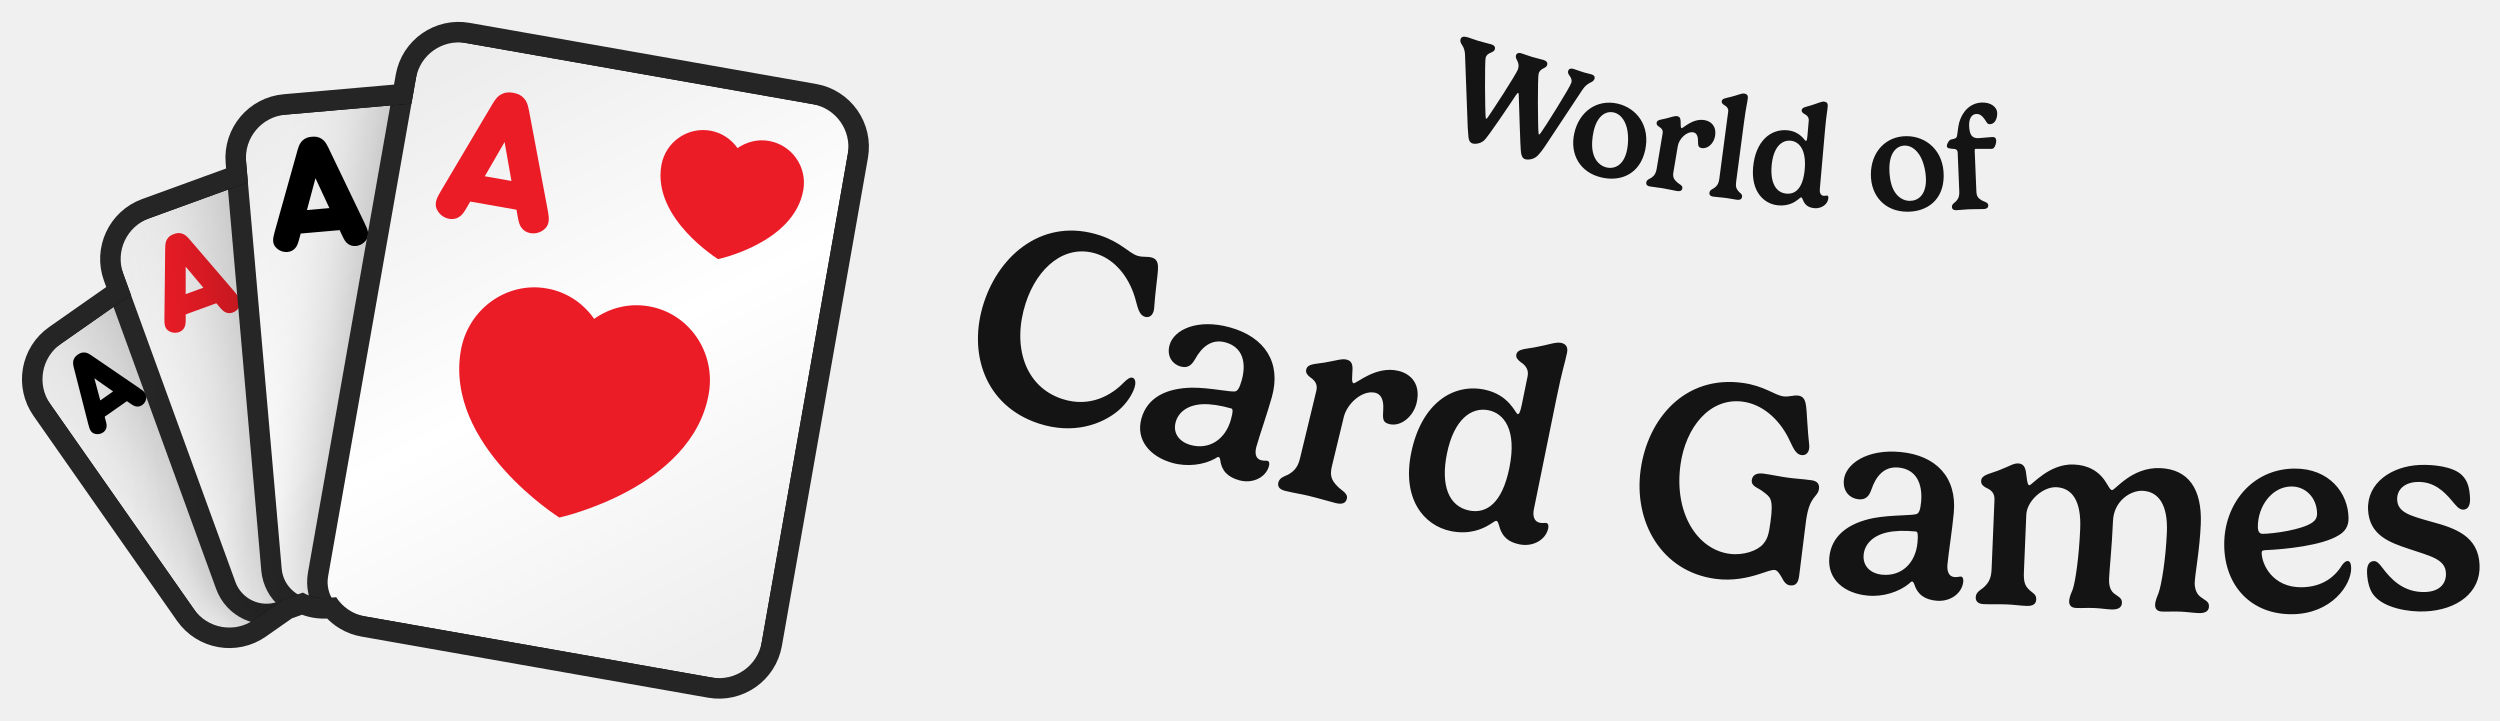
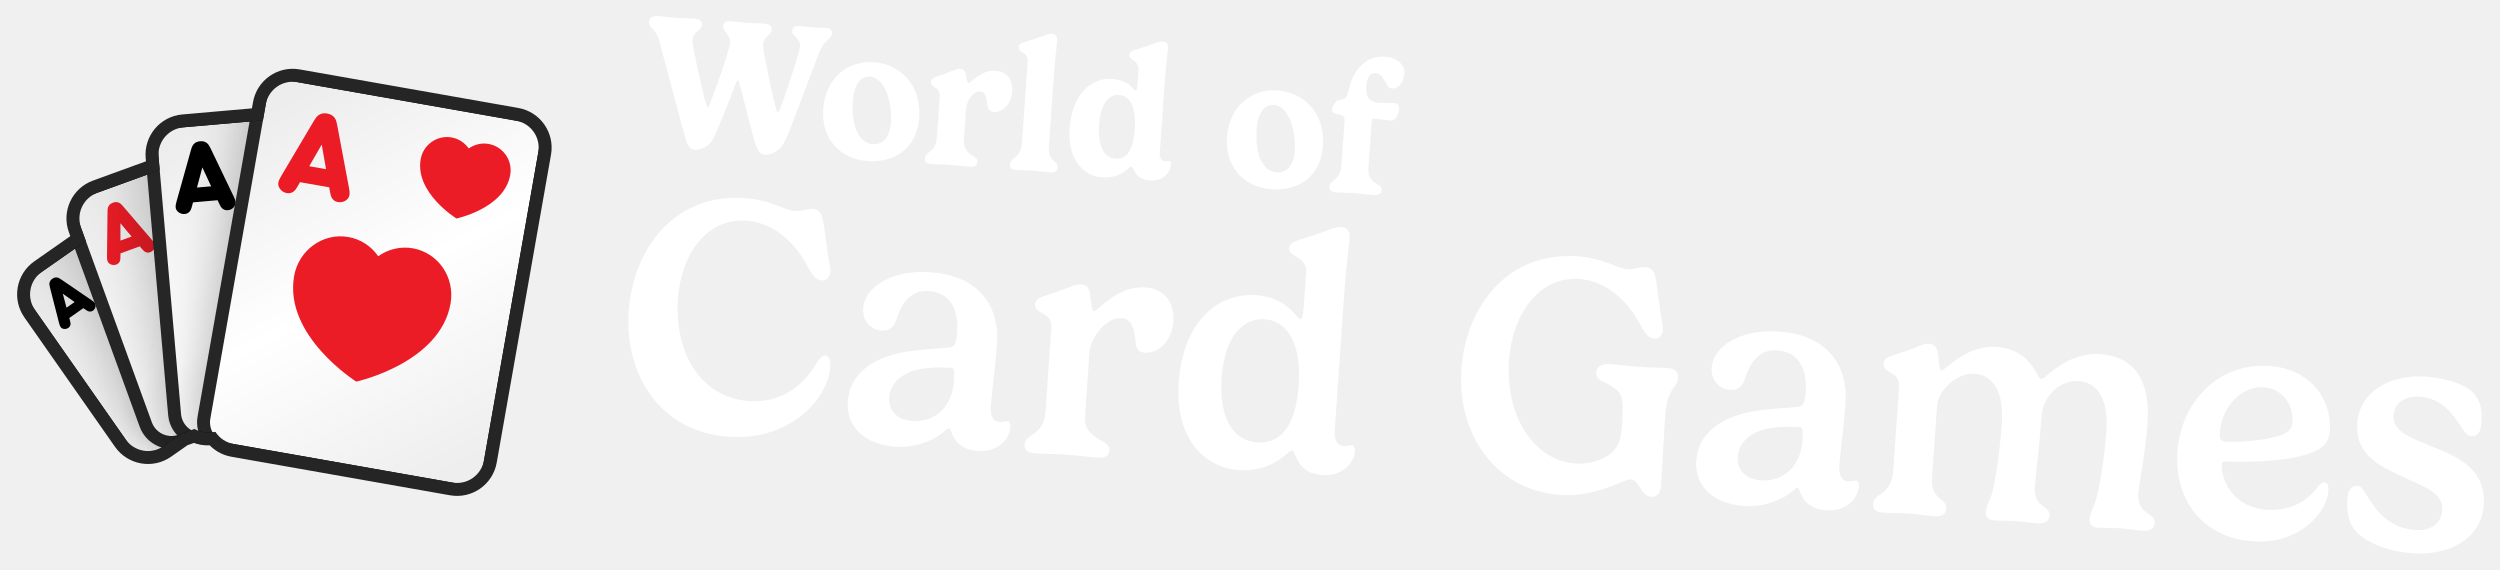
- <svg xmlns="http://www.w3.org/2000/svg" xmlns:xlink="http://www.w3.org/1999/xlink" viewBox="-7.36 -13.24 902.24 259.93" width="902.24" height="259.93">
+ <svg xmlns="http://www.w3.org/2000/svg" xmlns:xlink="http://www.w3.org/1999/xlink" viewBox="-3.76 -15.82 582.98 132.84" width="582.98" height="132.84">
  <defs>
    <rect id="path-1" x="0" y="0" width="5464" height="1280" />
    <rect id="path-3" x="0" y="0" width="1279.966" height="1280" />
    <path d="M654.667,7.381 L1041.451,230.691 C1067.755,245.877 1076.767,279.512 1061.581,305.816 L747.051,850.597 C731.865,876.902 698.23,885.914 671.926,870.727 L285.142,647.418 C271.344,639.451 262.304,626.408 259.019,612.01 L248.673,609.238 C237.588,606.268 228.207,600.115 221.247,592.027 L200.473,592.025 C198.498,592.025 196.547,591.921 194.626,591.718 L151.468,603.281 C122.13,611.142 91.974,593.731 84.112,564.393 L1.886,257.522 C-5.975,228.183 11.436,198.027 40.774,190.166 L145.477,162.11 L145.477,133.795 C145.477,103.422 170.1,78.799 200.473,78.799 L333.867,78.799 L340.716,53.24 C348.577,23.901 378.734,6.491 408.072,14.352 L563.147,55.903 L579.542,27.511 C594.728,1.207 628.363,-7.806 654.667,7.381 Z" id="path-5" />
    <filter x="-59.0%" y="-44.4%" width="218.0%" height="188.8%" filterUnits="objectBoundingBox" id="filter-7">
      <feOffset dx="0" dy="0" in="SourceAlpha" result="shadowOffsetOuter1" />
      <feGaussianBlur stdDeviation="64" in="shadowOffsetOuter1" result="shadowBlurOuter1" />
      <feColorMatrix values="0 0 0 0 0   0 0 0 0 0   0 0 0 0 0  0 0 0 0.32 0" type="matrix" in="shadowBlurOuter1" result="shadowMatrixOuter1" />
      <feMerge>
        <feMergeNode in="shadowMatrixOuter1" />
        <feMergeNode in="SourceGraphic" />
      </feMerge>
    </filter>
    <linearGradient x1="21.639%" y1="0%" x2="78.361%" y2="100%" id="linearGradient-8">
      <stop stop-color="#EDEDED" offset="0%" />
      <stop stop-color="#FFFFFF" offset="50.295%" />
      <stop stop-color="#EEEEEE" offset="100%" />
    </linearGradient>
    <filter x="-49.2%" y="-37.0%" width="198.3%" height="174.0%" filterUnits="objectBoundingBox" id="filter-9">
      <feOffset dx="0" dy="0" in="SourceAlpha" result="shadowOffsetOuter1" />
      <feGaussianBlur stdDeviation="64" in="shadowOffsetOuter1" result="shadowBlurOuter1" />
      <feColorMatrix values="0 0 0 0 0   0 0 0 0 0   0 0 0 0 0  0 0 0 0.32 0" type="matrix" in="shadowBlurOuter1" result="shadowMatrixOuter1" />
      <feMerge>
        <feMergeNode in="shadowMatrixOuter1" />
        <feMergeNode in="SourceGraphic" />
      </feMerge>
    </filter>
    <linearGradient x1="21.639%" y1="0%" x2="78.361%" y2="100%" id="linearGradient-10">
      <stop stop-color="#EDEDED" offset="0%" />
      <stop stop-color="#FFFFFF" offset="50.295%" />
      <stop stop-color="#EEEEEE" offset="100%" />
    </linearGradient>
    <filter x="-41.0%" y="-30.9%" width="181.9%" height="161.7%" filterUnits="objectBoundingBox" id="filter-11">
      <feOffset dx="0" dy="0" in="SourceAlpha" result="shadowOffsetOuter1" />
      <feGaussianBlur stdDeviation="64" in="shadowOffsetOuter1" result="shadowBlurOuter1" />
      <feColorMatrix values="0 0 0 0 0   0 0 0 0 0   0 0 0 0 0  0 0 0 0.32 0" type="matrix" in="shadowBlurOuter1" result="shadowMatrixOuter1" />
      <feMerge>
        <feMergeNode in="shadowMatrixOuter1" />
        <feMergeNode in="SourceGraphic" />
      </feMerge>
    </filter>
    <linearGradient x1="21.639%" y1="0%" x2="78.361%" y2="100%" id="linearGradient-12">
      <stop stop-color="#EDEDED" offset="0%" />
      <stop stop-color="#FFFFFF" offset="50.295%" />
      <stop stop-color="#EEEEEE" offset="100%" />
    </linearGradient>
    <filter x="-34.1%" y="-25.7%" width="168.3%" height="151.4%" filterUnits="objectBoundingBox" id="filter-13">
      <feOffset dx="0" dy="0" in="SourceAlpha" result="shadowOffsetOuter1" />
      <feGaussianBlur stdDeviation="64" in="shadowOffsetOuter1" result="shadowBlurOuter1" />
      <feColorMatrix values="0 0 0 0 0   0 0 0 0 0   0 0 0 0 0  0 0 0 0.32 0" type="matrix" in="shadowBlurOuter1" result="shadowMatrixOuter1" />
      <feMerge>
        <feMergeNode in="shadowMatrixOuter1" />
        <feMergeNode in="SourceGraphic" />
      </feMerge>
    </filter>
    <linearGradient x1="21.639%" y1="0%" x2="78.361%" y2="100%" id="linearGradient-14">
      <stop stop-color="#EDEDED" offset="0%" />
      <stop stop-color="#FFFFFF" offset="50.295%" />
      <stop stop-color="#EEEEEE" offset="100%" />
    </linearGradient>
  </defs>
-   <g transform="translate(-28.431,-63.457) scale(0.28431)">
+   <g transform="translate(-11.594,-23.478) scale(0.11594)">
    <mask id="mask-4" fill="white">
      <use xlink:href="#path-3" />
    </mask>
    <g id="Mask" />
    <g id="Group" stroke-width="1" fill-rule="evenodd" mask="url(#mask-4)">
      <g transform="translate(700.504, 678.0126) rotate(-20) translate(-700.504, -678.0126)translate(166.0272, 238.9585)">
        <g transform="translate(-0, -0)">
          <mask id="mask-6" fill="white">
            <use xlink:href="#path-5" />
          </mask>
          <path stroke="#252525" stroke-width="26" d="M661.167,-3.877 L1047.951,219.432 C1080.473,238.209 1091.616,279.794 1072.839,312.316 L758.31,857.097 C739.533,889.619 697.948,900.762 665.426,881.986 L278.642,658.676 C264.448,650.481 253.966,637.684 248.632,622.685 L245.308,621.795 C234.009,618.767 223.884,612.979 215.705,605.026 L200.473,605.025 C198.91,605.025 197.353,604.972 195.803,604.861 L154.833,615.838 C118.559,625.557 81.275,604.031 71.555,567.758 L-10.671,260.886 C-20.39,224.613 1.136,187.328 37.41,177.609 L132.477,152.135 L132.477,133.795 C132.477,96.242 162.92,65.799 200.473,65.799 L323.892,65.799 L328.159,49.875 C337.879,13.602 375.163,-7.925 411.436,1.795 L556.877,40.764 L568.283,21.011 C587.06,-11.511 628.645,-22.654 661.167,-3.877 Z" />
          <g mask="url(#mask-6)">
            <g transform="translate(-12.346, -20.1207)">
              <g id="small_spade_1" filter="url(#filter-7)" transform="translate(210.9129, 389.3938) rotate(-15) translate(-210.9129, -389.3938)translate(49.8576, 175.5497)">
                <rect id="Background" stroke="#252525" stroke-width="26" fill="url(#linearGradient-8)" x="-13" y="-13" width="348.11" height="453.688" rx="54.996" />
                <path d="M243.897,27.593 C243.897,27.593 294.439,46.921 294.501,83.212 C294.501,98.995 281.209,111.813 264.79,111.831 C259.556,111.836 254.629,110.478 250.35,108.157 L256.538,128.766 L231.229,128.766 L237.404,108.197 C233.153,110.517 228.26,111.881 223.047,111.892 C206.62,111.901 193.284,99.118 193.266,83.326 C193.205,47.045 243.897,27.593 243.897,27.593 Z" id="Spade-small" fill="#000000" />
                <path d="M24.778,103.856 L51.007,34.253 C52.733,29.769 54.044,27.838 56.046,26.251 C58.462,24.32 61.015,23.561 64.605,23.561 C68.194,23.561 70.748,24.32 73.164,26.251 C75.165,27.838 76.477,29.769 78.202,34.253 L104.431,103.856 C106.709,109.926 108.228,114.686 103.603,119.308 C101.463,121.446 98.219,122.895 94.906,122.895 C92.214,122.895 89.798,121.998 88.073,120.412 C86.002,118.549 85.105,116.687 83.31,111.72 L81.861,107.719 L47.349,107.719 L45.899,111.72 C44.105,116.687 43.207,118.549 41.137,120.412 C39.411,121.998 36.995,122.895 34.303,122.895 C30.99,122.895 27.746,121.446 25.606,119.308 C20.982,114.686 22.5,109.926 24.778,103.856 Z M74.544,87.576 L64.605,60.259 L54.665,87.576 L74.544,87.576 Z" id="A" fill="#000000" />
              </g>
              <g id="small_diamond_1" filter="url(#filter-9)" transform="translate(351.0898, 355.5329) rotate(-360) translate(-351.0898, -355.5329)translate(157.8235, 98.9199)">
                <rect id="Background" stroke="#252525" stroke-width="26" fill="url(#linearGradient-10)" x="-13" y="-13" width="412.533" height="539.226" rx="54.996" />
                <polygon id="Diamond-small" fill="#EB1B28" points="300.954 22.074 353.401 93.826 300.954 165.557 248.485 93.826" />
                <path d="M29.802,125.878 L61.277,42.355 C63.348,36.974 64.921,34.657 67.323,32.753 C70.222,30.435 73.287,29.524 77.594,29.524 C81.901,29.524 84.966,30.435 87.865,32.753 C90.267,34.657 91.841,36.974 93.911,42.355 L125.386,125.878 C128.119,133.163 129.942,138.875 124.392,144.421 C121.824,146.987 117.932,148.725 113.956,148.725 C110.725,148.725 107.826,147.649 105.756,145.745 C103.271,143.51 102.194,141.275 100.041,135.315 L98.301,130.514 L56.887,130.514 L55.148,135.315 C52.994,141.275 51.917,143.51 49.432,145.745 C47.362,147.649 44.463,148.725 41.232,148.725 C37.257,148.725 33.364,146.987 30.796,144.421 C25.247,138.875 27.069,133.163 29.802,125.878 Z M89.521,106.343 L77.594,73.562 L65.667,106.343 L89.521,106.343 Z" id="A" fill="#EB1B28" />
              </g>
              <g id="small_clover_1" filter="url(#filter-11)" transform="translate(511.6136, 377.7066) rotate(-345) translate(-511.6136, -377.7066)translate(279.6941, 69.771)">
                <rect id="Background" stroke="#252525" stroke-width="26" fill="url(#linearGradient-12)" x="-13" y="-13" width="489.839" height="641.871" rx="54.996" />
                <path d="M347.866,39.734 C367.599,39.734 383.595,55.536 383.595,75.06 C383.595,84.425 379.905,92.946 373.883,99.274 C378.307,97.333 383.203,96.253 388.353,96.253 C408.072,96.253 424.081,112.082 424.081,131.58 C424.081,151.104 408.072,166.919 388.353,166.919 C372.39,166.919 358.858,156.556 354.282,142.251 C354.334,142.684 354.408,143.092 354.506,143.474 C358.945,160.826 367.798,185.424 367.798,185.424 L328,185.424 C328,185.424 336.827,160.734 341.253,143.474 C341.354,143.079 341.428,142.656 341.479,142.206 C336.916,156.534 323.372,166.919 307.393,166.919 C287.646,166.919 271.677,151.104 271.677,131.58 C271.677,112.082 287.646,96.253 307.393,96.253 C312.539,96.253 317.432,97.331 321.855,99.271 C315.837,92.944 312.15,84.424 312.15,75.06 C312.15,55.536 328.133,39.734 347.866,39.734 Z" id="Clover-small" fill="#000000" />
                <path d="M28.576,146.475 L66.345,46.247 C68.83,39.79 70.719,37.009 73.601,34.724 C77.08,31.943 80.758,30.85 85.926,30.85 C91.095,30.85 94.772,31.943 98.251,34.724 C101.133,37.009 103.022,39.79 105.507,46.247 L143.276,146.475 C146.556,155.216 148.743,162.07 142.084,168.726 C139.003,171.805 134.331,173.891 129.56,173.891 C125.684,173.891 122.205,172.6 119.72,170.315 C116.738,167.633 115.446,164.951 112.862,157.799 L110.775,152.038 L61.078,152.038 L58.99,157.799 C56.406,164.951 55.114,167.633 52.132,170.315 C49.647,172.6 46.168,173.891 42.292,173.891 C37.521,173.891 32.85,171.805 29.768,168.726 C23.109,162.07 25.296,155.216 28.576,146.475 Z M100.239,123.032 L85.926,83.696 L71.613,123.032 L100.239,123.032 Z" id="A" fill="#000000" />
              </g>
              <g id="small_heart_1" filter="url(#filter-13)" transform="translate(675.6425, 459.1748) rotate(-330) translate(-675.6425, -459.1748)translate(397.3371, 89.6494)">
                <rect id="Background" stroke="#252525" stroke-width="26" fill="url(#linearGradient-14)" x="-13" y="-13" width="582.611" height="765.051" rx="54.996" />
                <path d="M341.635,288.824 C315.976,288.845 292.736,299.456 275.815,316.611 C258.851,299.507 235.579,288.948 209.909,288.989 C158.08,289.041 116.117,332.207 116.16,385.365 C116.309,507.485 276.113,572.616 276.113,572.616 C276.113,572.616 435.789,507.092 435.619,384.932 C435.544,331.774 393.497,288.752 341.635,288.824" id="Heart-big" fill="#EB1B28" />
                <path d="M417.458,71.521 C407.751,61.933 394.392,55.711 379.689,55.711 C350.027,55.745 325.983,79.908 326.015,109.677 C326.095,178.084 417.593,214.563 417.593,214.563 C417.593,214.563 508.981,177.883 508.901,109.459 C508.854,79.674 484.777,55.594 455.084,55.627 C440.412,55.627 427.165,61.899 417.458,71.521 Z" id="Heart-small" fill="#EB1B28" />
                <path d="M56.059,190.564 L101.383,70.289 C104.365,62.541 106.631,59.203 110.09,56.462 C114.264,53.124 118.677,51.813 124.88,51.813 C131.082,51.813 135.495,53.124 139.67,56.462 C143.129,59.203 145.395,62.541 148.377,70.289 L193.701,190.564 C197.637,201.054 200.261,209.278 192.269,217.265 C188.572,220.96 182.966,223.464 177.241,223.464 C172.589,223.464 168.415,221.914 165.433,219.172 C161.855,215.954 160.304,212.735 157.203,204.153 L154.698,197.239 L95.061,197.239 L92.556,204.153 C89.455,212.735 87.905,215.954 84.327,219.172 C81.345,221.914 77.17,223.464 72.518,223.464 C66.793,223.464 61.187,220.96 57.49,217.265 C49.499,209.278 52.123,201.054 56.059,190.564 Z M142.055,162.432 L124.88,115.228 L107.704,162.432 L142.055,162.432 Z" id="A" fill="#EB1B28" />
              </g>
            </g>
          </g>
        </g>
      </g>
    </g>
  </g>
-   <path fill="#141414" d="M539.7 21.13C540.09 20.56 540.4 20.25 540.52 20.29C540.65 20.32 540.74 20.57 540.75 20.98C540.9 24.74 541.26 39.78 541.58 41.9C541.78 43.13 542.13 43.94 543.13 44.24C543.75 44.43 545.84 44.51 547.41 43.08C548.27 42.3 549.62 40.51 550.64 38.92L563.74 19.14C565.69 16.17 567.63 16.75 568.1 15.21C568.31 14.49 567.97 13.9 567.1 13.63C566.25 13.38 565.13 13.15 564.26 12.89C563.31 12.61 561.38 11.9 560.56 11.65C559.34 11.29 558.77 11.71 558.57 12.39C558.13 13.86 560.35 14.52 559.71 16.66C559.22 18.31 550.18 32.73 548.78 34.61C548.43 35.05 548.18 35.36 548.05 35.32C547.98 35.3 547.93 35.09 547.88 34.72C547.65 32.76 547.52 14.67 547.93 13.3C548.54 11.26 550.59 11.57 551 10.23C551.28 9.28 550.69 8.7 549.62 8.38C548.53 8.05 547.14 7.77 545.42 7.26C544.5 6.98 542.55 6.26 541.68 6C540.53 5.66 539.94 6.08 539.74 6.75C539.31 8.2 541.28 9.06 540.52 11.6C539.95 13.49 530.8 27.39 529.68 28.96C529.49 29.23 529.17 29.67 529 29.62C528.9 29.59 528.83 29.35 528.82 29.13C528.57 27.05 528.44 8.8 528.81 7.56C529.42 5.51 531.7 5.98 532.11 4.58C532.35 3.78 531.99 3.11 530.82 2.76C529.69 2.42 527.94 2.03 526.12 1.49C524.35 0.96 523.47 0.56 522.47 0.26C520.9 -0.21 520.05 -0.08 519.73 0.99C519.51 1.71 519.93 2.49 520.26 2.94C521.05 4.1 521.32 5.29 521.36 6.5L522.34 32.81C522.42 34.28 522.57 36.06 522.6 36.23C522.73 37.41 523.13 38.26 524.15 38.56C524.75 38.74 526.76 38.8 528.33 37.37C529.64 36.16 537.4 24.67 539.7 21.13ZM575.03 27.34C577.11 27.8 578.91 29.67 579.75 32.84C580.36 35.26 580.36 38.48 579.77 41.15C578.63 46.33 575.44 47.86 572.47 47.2C570.39 46.74 568.36 45.09 567.56 41.93C566.95 39.4 567.26 36.44 567.75 34.23C568.98 28.67 572.06 26.69 575.03 27.34ZM560.79 34.87C559.11 42.49 562.91 49.11 570.76 50.84C577.76 52.4 584.48 49.46 586.36 41.01C588.33 32.1 583.25 25.68 576.32 24.14C569.06 22.53 562.56 26.9 560.79 34.87ZM603.74 34.52C604.84 34.7 605.4 35.77 605.44 37.39C605.51 39.03 605.3 39.95 606.79 40.2C609.02 40.58 611.17 38.43 611.59 35.92C612.21 32.28 610.13 30.51 607.8 30.11C603.47 29.38 600.07 33.11 599.53 33.02C599.1 32.94 599.22 31.62 599.16 30.37C599.09 29.22 598.69 28.81 597.89 28.68C597.05 28.54 596.13 28.96 593.85 29.53C592.06 29.96 590.69 29.94 590.5 31.07C590.4 31.69 590.8 32.1 591.3 32.45C592.14 32.93 592.9 33.59 592.67 34.92L590.52 47.71C590.3 49.02 589.9 50.09 588.46 51C587.9 51.33 586.93 51.62 586.77 52.59C586.66 53.23 586.92 53.86 588.15 54.06C590.28 54.42 590.97 54.41 592.56 54.67C594.74 55.04 596.43 55.46 597.79 55.69C599.18 55.92 599.68 55.45 599.8 54.71C599.98 53.66 598.61 53.22 597.9 52.54C596.64 51.43 596.28 50.58 596.58 48.81L598.15 39.48C598.59 36.89 601.3 34.11 603.74 34.52ZM623.41 22.29C623.56 21.21 623.08 20.65 622.15 20.52C621.15 20.39 619.79 21.1 617.24 21.74C615.48 22.19 614.14 22.25 613.99 23.33C613.91 23.95 614.39 24.32 614.89 24.68C615.75 25.13 616.49 25.84 616.34 27.02L613.13 51.3C612.96 52.62 612.61 53.7 611.19 54.67C610.65 55.01 609.69 55.33 609.56 56.31C609.47 56.96 609.76 57.57 611 57.73C612.65 57.95 613.88 57.98 615.42 58.19C616.68 58.35 618.24 58.69 619.37 58.84C620.77 59.02 621.25 58.54 621.35 57.79C621.48 56.78 620.65 56.52 620.02 55.75C619.33 54.98 618.96 54.2 619.2 52.42L622.01 31.13C622.81 25.1 623.13 24.46 623.41 22.29ZM637.36 56.64C633.48 56.3 631.48 52.58 632.02 46.49C632.59 39.94 635.59 37.25 638.86 37.54C641.68 37.78 644.61 40.42 643.96 47.85C643.36 54.66 640.63 56.93 637.36 56.64ZM647.48 61.89C650.04 62.11 652.3 60.48 652.49 58.26C652.54 57.66 652.28 57.35 652.08 57.33C651.69 57.3 651.44 57.48 650.79 57.43C649.65 57.33 649.3 56.2 649.4 55.06L651.25 34.03C651.78 27.97 652.07 27.32 652.26 25.14C652.36 24.05 651.86 23.51 650.93 23.43C649.92 23.34 648.54 24.11 646.03 24.85C644.28 25.38 642.94 25.5 642.85 26.59C642.79 27.21 643.33 27.57 643.85 27.9C644.73 28.32 645.52 29.09 645.41 30.33L644.94 35.72C644.8 37.33 644.62 37.65 644.36 37.63C643.92 37.59 642.41 34.19 637.62 33.77C631.64 33.25 626.16 37.7 625.33 47.13C624.57 55.83 629.15 60.41 634.41 60.87C637.91 61.18 640.19 59.84 641.45 58.85C642.09 58.36 642.44 57.97 642.67 57.99C642.93 58.02 643.06 58.37 643.24 58.75C644.02 60.85 645.35 61.7 647.48 61.89ZM680.16 39.3C682.29 39.31 684.44 40.75 685.93 43.67C687.04 45.91 687.72 49.06 687.71 51.79C687.68 57.1 684.89 59.27 681.85 59.25C679.72 59.24 677.38 58.06 675.94 55.14C674.81 52.79 674.49 49.83 674.5 47.57C674.53 41.87 677.11 39.28 680.16 39.3ZM667.83 49.66C667.79 57.46 672.91 63.13 680.94 63.17C688.12 63.21 694.07 58.92 694.11 50.27C694.16 41.14 687.84 35.93 680.75 35.9C673.31 35.86 667.87 41.5 667.83 49.66ZM705.3 41.15C705.27 40.58 705.5 40.5 705.66 40.49C706.54 40.45 710.71 40.51 711.33 40.49C711.72 40.47 712.03 40.36 712.23 40.14C712.8 39.49 713.09 38.26 713.06 37.48C713.02 36.49 712.46 36.17 711.62 36.21C710.95 36.24 707.58 36.58 706.65 36.62C704.23 36.72 703.41 35.27 703.29 32.16C703.19 29.77 704.1 27.96 705.87 27.89C707.4 27.82 708.25 28.91 709.08 30.07C709.58 30.8 709.82 31.63 710.81 31.58C712.73 31.51 713.5 29.34 713.42 27.44C713.34 25.47 711.21 23.63 707.83 23.77C703.47 23.95 700.74 27.24 699.7 31C699.16 33.03 699.11 35.71 698.75 36.3C698.18 37.02 697.08 36.91 696.42 37.25C695.96 37.58 695.23 38.68 695.26 39.46C695.3 40.37 696.21 40.38 697.98 40.52C698.74 40.62 699.12 40.99 699.16 41.85L699.74 55.9C699.79 57.23 699.63 58.35 698.41 59.55C697.93 59.99 697.04 60.47 697.08 61.45C697.11 62.1 697.49 62.66 698.74 62.61C700.38 62.54 701.7 62.35 703.18 62.29C705.38 62.2 707.03 62.26 708.43 62.21C709.83 62.15 710.23 61.59 710.19 60.83C710.15 59.77 708.71 59.57 707.86 59.08C706.42 58.23 705.97 57.52 705.9 55.73Z" />
-   <path fill="#141414" d="M347.71 96.01C341.83 114.03 347.98 133.23 367.56 139.62C379.88 143.63 390.26 140.02 396.3 134.89C399.24 132.33 401.22 129.29 402.09 126.63C402.53 125.3 402.59 123.48 401.4 123.09C400.45 122.78 399.37 123.69 398.3 124.71C393.82 129.4 385.96 133.99 375.98 130.74C362.39 126.3 357.82 111.46 362.84 96.05C366.98 83.36 376.93 74.62 388.43 78.37C394.9 80.48 399.9 86.42 402.23 94.12C403.21 97.39 403.52 100.33 405.8 101.07C407.04 101.47 408.36 100.96 408.93 99.2C409.34 97.96 409.17 96.23 409.92 90.05C410.54 83.95 411.49 80.73 408.44 79.74C406.78 79.2 405.09 79.7 403.09 79.05C400 78.04 397.07 74.14 389.51 71.67C369.55 65.16 353.5 78.23 347.71 96.01ZM436.87 138.18C434.81 145.55 428.86 149.18 422.31 147.35C418.17 146.19 415.83 143.05 416.95 139.05C417.9 135.63 421.11 132.89 426.68 132.63C429.67 132.53 433 133.05 437 134.17C437.63 134.34 437.67 135.29 436.87 138.18ZM422.79 126.67C413.56 126.84 406.69 130.22 404.58 137.78C402.43 145.48 407.59 151.54 415.73 153.82C421.22 155.35 427.06 154.49 431.04 152.33C431.53 152.06 432.08 151.59 432.42 151.68C432.76 151.77 432.94 152.24 433.01 152.73C433.47 156.65 435.74 158.94 439.83 160.08C444.65 161.43 449.44 159.13 450.6 154.99C450.91 153.89 450.57 153.22 450.19 153.11C449.47 152.91 448.88 153.16 447.72 152.84C445.6 152.25 445.49 150.04 446.08 147.92C447.31 143.54 449.91 136.27 451.66 130.01C455.14 117.53 449.03 108.4 436.6 104.93C424.8 101.63 416.28 105.74 414.74 111.28C413.55 115.52 416 118.28 418.7 119.03C421.34 119.77 422.74 118.5 423.98 116.3C426.27 112.17 429.78 108.89 434.94 110.33C441.29 112.11 442.49 117.84 440.76 124.05C439.91 127.09 439.21 127.72 438.58 127.96C437.19 128.46 429.55 126.63 422.79 126.67ZM488.98 128.51C491.07 129.01 492 131.14 491.86 134.25C491.77 137.41 491.25 139.14 494.07 139.82C498.29 140.84 502.71 137.02 503.87 132.26C505.53 125.36 501.79 121.68 497.37 120.61C489.16 118.62 482.14 125.31 481.12 125.07C480.29 124.87 480.7 122.34 480.76 119.94C480.78 117.73 480.06 116.89 478.55 116.53C476.95 116.14 475.14 116.83 470.68 117.61C467.19 118.2 464.57 117.98 464.05 120.12C463.77 121.29 464.49 122.13 465.4 122.86C466.95 123.9 468.31 125.26 467.7 127.79L461.84 152.04C461.24 154.52 460.35 156.52 457.45 158.08C456.34 158.64 454.44 159.05 453.99 160.9C453.7 162.11 454.12 163.35 456.45 163.91C460.49 164.88 461.81 164.95 464.82 165.68C468.95 166.67 472.15 167.7 474.73 168.33C477.35 168.96 478.38 168.13 478.72 166.72C479.2 164.73 476.62 163.69 475.36 162.31C473.09 160.01 472.52 158.33 473.33 154.97L477.6 137.28C478.79 132.37 484.36 127.39 488.98 128.51ZM522.85 171C515.5 169.5 512.5 161.95 514.84 150.44C517.37 138.04 523.69 133.56 529.86 134.82C535.2 135.91 540.22 141.57 537.36 155.63C534.74 168.52 529.03 172.25 522.85 171ZM541.03 183.22C545.88 184.21 550.55 181.59 551.4 177.37C551.63 176.25 551.2 175.6 550.81 175.52C550.08 175.37 549.56 175.67 548.33 175.42C546.18 174.98 545.76 172.75 546.2 170.6L554.3 130.81C556.64 119.35 557.34 118.17 558.18 114.05C558.59 111.99 557.76 110.85 555.99 110.49C554.08 110.1 551.29 111.27 546.32 112.15C542.87 112.77 540.28 112.7 539.87 114.76C539.63 115.94 540.58 116.74 541.5 117.49C543.09 118.48 544.44 120.13 543.96 122.48L541.88 132.67C541.26 135.71 540.84 136.29 540.35 136.19C539.52 136.02 537.38 129.21 528.32 127.36C517 125.06 505.56 132.37 501.93 150.2C498.58 166.67 506.34 176.41 516.29 178.44C522.9 179.78 527.56 177.72 530.18 176.11C531.52 175.31 532.26 174.65 532.7 174.74C533.19 174.84 533.36 175.53 533.61 176.3C534.65 180.49 537.01 182.4 541.03 183.22ZM611.62 195.65C617.96 196.53 623.54 195.23 627.39 193.99C630.02 193.2 631.96 192.3 633.2 192.47C634.14 192.6 634.88 193.86 635.62 195.08C636.48 196.91 637.46 197.85 638.55 198C640.83 198.32 641.62 196.96 641.94 194.64C642.36 191.61 643.75 179.69 644.44 174.64C645.72 165.38 648.65 166.44 649.11 163.12C649.32 161.58 648.53 160.37 646.5 160.09C643.08 159.61 640.72 159.54 637.6 159.11C635.32 158.8 631.79 158.06 629.21 157.7C626.54 157.33 625.11 158.2 624.86 159.98C624.53 162.41 627.35 162.8 629.06 164.29C631.38 166.13 632.81 166.42 631.6 175.14C630.99 179.6 630.57 181.21 628.94 183.1C627 185.46 621.9 187.33 616.75 186.62C605.06 185.01 596.73 171.8 599.12 154.46C600.98 140.99 609.7 130.08 621.69 131.73C628.43 132.66 634.4 137.62 638.06 144.79C639.61 147.83 640.43 150.67 642.81 151C644.1 151.17 645.31 150.43 645.56 148.6C645.74 147.31 645.26 145.63 644.91 139.42C644.44 133.3 644.8 129.97 641.63 129.53C639.89 129.29 638.32 130.09 636.24 129.8C633.02 129.36 629.44 126.04 621.57 124.95C600.76 122.08 587.29 137.79 584.74 156.31C582.15 175.09 592.2 192.98 611.62 195.65ZM684.66 182.54C683.95 190.16 678.75 194.8 671.98 194.17C667.7 193.77 664.84 191.09 665.22 186.96C665.55 183.43 668.21 180.16 673.65 178.91C676.57 178.27 679.94 178.18 684.08 178.57C684.72 178.63 684.94 179.55 684.66 182.54ZM668.76 173.73C659.7 175.55 653.55 180.11 652.83 187.92C652.09 195.89 658.25 200.93 666.66 201.71C672.34 202.24 677.94 200.34 681.46 197.51C681.9 197.15 682.35 196.59 682.7 196.62C683.05 196.65 683.31 197.08 683.47 197.54C684.63 201.32 687.27 203.17 691.5 203.56C696.48 204.02 700.78 200.91 701.18 196.63C701.29 195.48 700.84 194.89 700.44 194.85C699.69 194.78 699.16 195.13 697.97 195.02C695.77 194.82 695.27 192.66 695.47 190.47C695.89 185.94 697.15 178.33 697.75 171.85C698.95 158.96 691.3 151.07 678.45 149.88C666.25 148.74 658.61 154.31 658.08 160.04C657.67 164.42 660.57 166.7 663.36 166.95C666.1 167.21 667.24 165.71 668.07 163.32C669.59 158.85 672.45 154.99 677.78 155.49C684.35 156.1 686.56 161.52 685.96 167.95C685.67 171.08 685.1 171.83 684.52 172.18C683.24 172.92 675.4 172.49 668.76 173.73ZM754.87 163.63C754.22 163.6 753.81 162.63 752.83 161.09C750.21 156.68 746.09 154.6 741.1 154.4C732.15 154.02 725.97 161.92 725.02 161.88C724.22 161.85 724.13 159.29 723.77 156.93C723.36 154.76 722.44 154.07 720.94 154.01C719.3 153.94 717.95 154.98 713.73 156.61C710.42 157.87 707.71 158.16 707.62 160.36C707.56 161.66 708.59 162.35 709.52 162.84C711.09 163.55 712.55 164.57 712.44 167.16L711.4 192.09C711.29 194.64 710.85 196.77 708.41 198.87C707.48 199.64 705.75 200.41 705.67 202.31C705.62 203.56 706.27 204.69 708.57 204.79C711.66 204.91 714.12 204.77 716.97 204.89C719.42 204.99 721.41 205.32 724 205.43C726.6 205.54 727.44 204.52 727.51 203.07C727.59 201.12 726.05 200.76 724.76 199.4C723.41 198.05 722.92 196.63 723.06 193.18L723.92 172.55C724.13 167.5 729.95 162.39 734.75 162.59C740.54 162.83 743.79 167.67 743.38 177.51C742.98 187.3 741.69 196.61 740.66 199.52C740.28 200.45 739.46 202.12 739.39 203.72C739.34 204.97 739.94 206.09 741.84 206.17C744.34 206.28 745.45 206.07 748.49 206.2C751.04 206.31 752.38 206.61 754.63 206.71C757.28 206.82 758.37 205.86 758.43 204.36C758.51 202.46 757.07 202.15 755.47 200.84C754.07 199.63 753.71 197.61 753.79 195.66C753.92 192.36 754.83 183.94 755.21 174.75C755.51 167.61 761.48 163.7 765.87 163.89C771.67 164.13 775.07 168.97 774.66 178.82C774.25 188.61 772.71 197.9 771.64 200.81C771.3 201.75 770.48 203.41 770.41 205.01C770.36 206.26 770.96 207.39 772.81 207.46C775.36 207.57 776.47 207.37 779.52 207.49C782.01 207.6 783.85 207.92 786.05 208.02C788.7 208.13 789.79 207.17 789.85 205.67C789.93 203.77 788.44 203.46 786.75 202.14C785.24 200.98 784.63 198.9 784.71 196.95C784.85 193.65 786.5 185.17 786.89 175.97C787.42 163.13 782.36 156.12 772.27 155.7C761.98 155.27 756.02 163.68 754.87 163.63ZM828.86 172.1C828.87 173.5 828.33 174.51 827.18 175.32C823.35 178 813.02 179.39 809.22 179.42C808.02 179.43 807.51 178.48 807.49 176.93C807.43 169.53 812.53 162.39 819.58 162.33C824.82 162.29 828.81 166.51 828.86 172.1ZM836.57 179.99C838.76 178.72 840.25 176.91 840.22 173.81C840.15 164.76 833.32 155.77 820.67 155.87C805.32 156 795.23 168.78 795.35 183.48C795.47 198.18 805.06 208.55 819.85 208.43C834.1 208.31 841.22 197.85 841.17 191.8C841.15 190 840.65 189.21 839.85 189.22C839.25 189.22 838.55 189.83 838.01 190.53C835.39 194.85 830.87 198.64 823.22 198.7C812.87 198.79 808.91 190.52 808.87 186.27C808.87 185.57 809.21 185.37 810.16 185.31C817.41 185 830.65 183.64 836.57 179.99ZM865.94 154.56C855.8 154.99 846.85 160.98 847.26 170.67C847.66 179.96 855.13 182.55 861.88 184.81C869.55 187.43 875.15 188.44 875.37 193.59C875.54 197.53 872.91 200.2 868.06 200.41C859.82 200.76 855.23 195.35 852.47 191.72C851.41 190.26 850.41 189.21 849.36 189.25C847.62 189.33 846.78 190.76 846.9 193.56C847.05 197.16 848.03 200.12 849.45 201.71C853.14 206.2 861.87 207.68 867.81 207.42C879.4 206.93 887.94 200.6 887.51 190.66C887.06 180.22 878.78 177.38 870.12 175.05C862.57 172.92 857.97 171.76 857.77 167.12C857.62 163.67 860.16 160.91 864.95 160.7C871.2 160.44 874.92 164.43 877.4 167.33C878.93 169.11 880.05 170.77 881.7 170.69C883.25 170.63 884.19 169.24 884.07 166.59C883.9 162.69 883.14 160.12 881.06 158.16C877.93 155.14 870.83 154.35 865.94 154.56Z" />
+   <path fill="#ffffff" d="M167.73 3.87C167.95 3.27 168.15 2.91 168.3 2.92C168.41 2.93 168.55 3.11 168.63 3.52C169.55 6.76 171.84 16.35 172.62 18.33C173.06 19.48 173.58 20.2 174.65 20.27C175.31 20.32 177.4 19.92 178.61 18.2C179.25 17.28 180.16 15.26 180.78 13.55L187.18 -3.39C188.38 -6.66 190.15 -6.54 190.25 -8.02C190.3 -8.76 189.85 -9.23 189 -9.29C188.13 -9.35 187.27 -9.32 186.4 -9.39C185.44 -9.45 183.57 -9.69 182.72 -9.75C181.47 -9.84 181.04 -9.32 180.99 -8.62C180.9 -7.29 182.94 -6.95 182.8 -4.99C182.69 -3.46 178.95 7.7 178.09 9.66C177.89 10.1 177.74 10.38 177.63 10.37C177.54 10.37 177.44 10.18 177.31 9.82C176.68 7.98 174.08 -4.19 174.17 -5.37C174.3 -7.34 176.1 -7.58 176.19 -8.87C176.25 -9.77 175.63 -10.25 174.53 -10.32C173.4 -10.4 172.04 -10.39 170.29 -10.51C169.33 -10.58 167.46 -10.82 166.59 -10.88C165.37 -10.97 164.94 -10.45 164.89 -9.75C164.8 -8.42 166.63 -7.92 166.47 -5.67C166.35 -4.01 162.43 6.88 161.7 8.6C161.59 8.9 161.41 9.24 161.28 9.23C161.2 9.22 161.08 9.02 161.01 8.79C160.31 6.88 157.61 -5.37 157.69 -6.5C157.83 -8.51 159.86 -8.68 159.95 -10.01C160.01 -10.81 159.5 -11.38 158.34 -11.46C157.19 -11.54 155.61 -11.54 153.8 -11.67C151.96 -11.79 151.06 -11.97 150.01 -12.04C148.44 -12.15 147.65 -11.85 147.57 -10.74C147.52 -10.04 148.07 -9.41 148.48 -9.01C149.42 -8.05 149.81 -7.01 150.05 -6.05L155.4 13.99C155.78 15.44 156.29 17.01 156.34 17.19C156.74 18.34 157.31 19.06 158.38 19.13C159.01 19.18 161.03 18.77 162.25 17.06C163.08 15.87 166.22 7.89 167.73 3.87ZM199.15 2.05C200.63 2.16 202.06 3.4 203.01 5.74C203.77 7.75 204.17 10.54 204.01 12.76C203.74 16.61 201.77 17.94 199.76 17.8C198.21 17.69 196.73 16.6 195.89 14.48C195.11 12.43 194.97 9.81 195.11 7.78C195.41 3.44 197.25 1.92 199.15 2.05ZM188.2 9.62C187.74 16.19 191.8 21.25 198.63 21.73C204.76 22.16 210.08 18.89 210.59 11.58C211.13 3.83 206.02 -0.89 199.98 -1.31C193.63 -1.75 188.69 2.7 188.2 9.62ZM224.89 5.5C225.66 5.55 226.17 6.35 226.36 7.75C226.58 9.28 226.58 10.18 228.02 10.28C230.18 10.43 232.1 8.11 232.27 5.71C232.51 2.24 230.57 0.83 228.43 0.68C224.92 0.43 222.59 3.63 222.11 3.59C221.74 3.57 221.67 2.66 221.55 1.8C221.33 0.67 220.89 0.28 220.09 0.23C219.32 0.17 218.7 0.61 216.47 1.44C214.76 2.05 213.39 2.15 213.32 3.26C213.28 3.85 213.65 4.16 214.09 4.48C214.72 4.81 215.47 5.39 215.38 6.65L214.72 16.08C214.65 17.19 214.44 18.32 213.29 19.38C212.84 19.76 212 20.19 211.94 21.13C211.89 21.78 212.2 22.35 213.27 22.42C215.13 22.55 216.05 22.51 217.53 22.61C219.69 22.76 221.17 22.98 222.44 23.07C223.72 23.16 224.15 22.66 224.2 21.92C224.27 20.91 223.05 20.61 222.36 20.01C221.21 19.01 220.91 18.27 221.03 16.54L221.51 9.69C221.66 7.57 223.15 5.38 224.89 5.5ZM242.76 -6.41C242.83 -7.41 242.32 -7.89 241.47 -7.95C240.51 -8.01 239.16 -7.25 236.96 -6.55C235.23 -5.97 233.87 -5.87 233.79 -4.82C233.75 -4.23 234.17 -3.92 234.61 -3.62C235.24 -3.27 235.97 -2.65 235.89 -1.56L234.56 17.47C234.48 18.58 234.27 19.7 233.1 20.76C232.68 21.15 231.82 21.57 231.75 22.51C231.7 23.17 232.02 23.74 233.08 23.81C234.66 23.92 235.91 23.9 237.35 24C238.48 24.08 239.98 24.29 241.11 24.37C242.38 24.46 242.83 23.97 242.88 23.22C242.95 22.24 242.22 22.04 241.63 21.34C241.03 20.62 240.72 19.94 240.84 18.21L241.99 1.85C242.39 -3.85 242.6 -4.1 242.76 -6.41ZM256.44 21.19C253.74 21 252.19 18.33 252.54 13.31C252.91 8.07 254.97 6.15 257.27 6.31C259.25 6.45 261.26 8.41 260.85 14.28C260.47 19.76 258.65 21.34 256.44 21.19ZM264.49 26.27C267 26.44 269.15 24.84 269.31 22.55C269.34 22.05 269.15 21.71 268.91 21.69C268.6 21.67 268.35 21.8 267.89 21.77C266.93 21.7 266.63 20.72 266.69 19.87L267.82 3.65C268.22 -2.04 268.44 -2.29 268.6 -4.6C268.67 -5.61 268.15 -6.08 267.3 -6.14C266.34 -6.21 264.95 -5.45 262.78 -4.75C261.02 -4.17 259.66 -4.07 259.58 -3.02C259.54 -2.43 260 -2.11 260.44 -1.82C261.08 -1.47 261.82 -0.74 261.73 0.44L261.51 3.59C261.41 5.05 261.26 5.34 261.04 5.33C260.69 5.3 259.5 2.85 255.64 2.58C250.64 2.23 246.22 6.2 245.67 14.14C245.15 21.47 248.93 25.25 253.31 25.55C256.15 25.75 257.96 24.61 258.98 23.78C259.52 23.36 259.82 23.03 260.02 23.04C260.28 23.06 260.39 23.42 260.61 23.76C261.41 25.44 262.52 26.13 264.49 26.27ZM293.31 8.64C294.79 8.74 296.22 9.98 297.17 12.33C297.93 14.33 298.33 17.12 298.17 19.35C297.9 23.19 295.92 24.52 293.92 24.38C292.37 24.27 290.89 23.18 290.05 21.06C289.27 19.01 289.12 16.39 289.27 14.36C289.57 10.02 291.41 8.5 293.31 8.64ZM282.36 16.2C281.9 22.77 285.96 27.84 292.79 28.31C298.92 28.74 304.23 25.47 304.74 18.16C305.29 10.42 300.18 5.7 294.13 5.27C287.78 4.83 282.84 9.29 282.36 16.2ZM316.11 12.36C316.15 11.88 316.35 11.83 316.48 11.84C317.22 11.89 320 12.26 320.53 12.29C320.94 12.32 321.23 12.21 321.42 12.05C322.07 11.5 322.46 10.28 322.51 9.56C322.58 8.56 322.03 8.28 321.34 8.23C320.77 8.19 318.49 8.18 317.7 8.13C315.22 7.95 314.69 6.38 314.85 4.03C314.97 2.43 315.72 1.1 316.96 1.19C318.2 1.28 318.78 2.39 319.39 3.42C319.74 4.08 319.96 4.73 320.85 4.8C322.75 4.93 323.62 2.86 323.73 1.25C323.86 -0.52 322.25 -2.39 319.2 -2.6C315.31 -2.87 312.72 -0.29 311.48 2.76C310.84 4.36 310.44 6.68 310.04 7.02C309.44 7.51 308.59 7.36 308.07 7.65C307.58 7.97 306.9 9.02 306.85 9.69C306.79 10.5 307.55 10.66 308.78 10.93C309.47 11.11 309.84 11.48 309.78 12.38L309.05 22.68C308.98 23.79 308.75 24.91 307.6 25.97C307.15 26.36 306.31 26.78 306.25 27.72C306.2 28.37 306.51 28.94 307.58 29.02C309.13 29.13 310.43 29.11 311.84 29.21C314.03 29.36 315.39 29.57 316.64 29.65C317.92 29.74 318.38 29.25 318.43 28.51C318.5 27.5 317.25 27.13 316.57 26.56C315.41 25.55 315.24 24.86 315.36 23.14Z" />
+   <path fill="#ffffff" d="M142.85 56.75C141.82 71.52 150.12 84.9 166.18 86.03C176.27 86.73 183.45 82.03 187.05 76.99C188.79 74.49 189.73 71.81 189.88 69.63C189.95 68.54 189.66 67.15 188.69 67.08C187.91 67.03 187.26 67.92 186.64 68.9C184.14 73.3 179.05 78.27 170.87 77.7C159.73 76.92 153.44 66.54 154.33 53.91C155.05 43.51 160.94 34.99 170.37 35.65C175.67 36.02 180.59 39.58 183.81 44.97C185.18 47.26 185.97 49.43 187.84 49.56C188.85 49.63 189.76 48.99 189.86 47.55C189.93 46.53 189.47 45.25 188.87 40.43C188.18 35.68 188.28 33.07 185.79 32.89C184.43 32.8 183.24 33.5 181.61 33.38C179.07 33.21 176.11 30.81 169.91 30.37C153.55 29.23 143.87 42.18 142.85 56.75ZM218.69 73.06C218.28 79.02 214.3 82.73 209 82.36C205.65 82.13 203.36 80.09 203.59 76.86C203.78 74.09 205.8 71.49 210.03 70.41C212.3 69.87 214.93 69.74 218.16 69.97C218.67 70 218.86 70.72 218.69 73.06ZM206.11 66.46C199.07 68.04 194.35 71.71 193.93 77.83C193.49 84.06 198.39 87.89 204.98 88.35C209.42 88.66 213.76 87.08 216.46 84.8C216.79 84.51 217.14 84.07 217.41 84.09C217.68 84.11 217.9 84.44 218.03 84.8C219 87.72 221.09 89.12 224.41 89.35C228.3 89.63 231.61 87.12 231.84 83.77C231.91 82.87 231.55 82.41 231.24 82.39C230.65 82.35 230.24 82.64 229.3 82.57C227.59 82.45 227.16 80.78 227.28 79.06C227.53 75.52 228.37 69.54 228.73 64.48C229.43 54.39 223.32 48.36 213.26 47.66C203.72 46.99 197.84 51.47 197.53 55.95C197.29 59.38 199.6 61.11 201.78 61.26C203.92 61.41 204.79 60.22 205.39 58.34C206.5 54.82 208.67 51.76 212.84 52.05C217.98 52.41 219.8 56.61 219.45 61.64C219.28 64.09 218.85 64.69 218.4 64.97C217.41 65.57 211.28 65.37 206.11 66.46ZM257.9 58.37C259.57 58.49 260.56 60.01 260.86 62.42C261.2 64.87 261.03 66.27 263.29 66.43C266.68 66.66 269.58 63.15 269.85 59.33C270.24 53.79 266.88 51.44 263.33 51.2C256.75 50.74 252.21 56.8 251.39 56.74C250.73 56.7 250.71 54.7 250.45 52.84C250.18 51.14 249.51 50.58 248.31 50.5C247.02 50.41 245.71 51.18 242.38 52.36C239.77 53.27 237.72 53.44 237.6 55.15C237.54 56.09 238.2 56.64 239 57.09C240.32 57.69 241.56 58.56 241.41 60.59L240.05 80.03C239.91 82.02 239.49 83.67 237.46 85.25C236.67 85.83 235.26 86.39 235.16 87.87C235.09 88.85 235.58 89.74 237.45 89.87C240.68 90.1 241.71 89.98 244.12 90.15C247.44 90.38 250.03 90.75 252.1 90.9C254.2 91.05 254.88 90.27 254.96 89.14C255.07 87.54 252.95 87.08 251.8 86.18C249.75 84.7 249.09 83.48 249.28 80.8L250.27 66.61C250.55 62.68 254.19 58.11 257.9 58.37ZM289.43 87.36C283.58 86.95 280.48 81.41 281.12 72.25C281.81 62.4 286.25 58.28 291.16 58.62C295.41 58.92 299.88 62.8 299.09 73.98C298.38 84.23 294.34 87.7 289.43 87.36ZM304.75 94.97C308.61 95.24 311.96 92.74 312.19 89.38C312.25 88.49 311.86 88.03 311.54 88.01C310.96 87.97 310.59 88.25 309.61 88.19C307.9 88.07 307.35 86.38 307.47 84.67L309.68 53.03C310.32 43.91 310.74 42.92 310.97 39.65C311.09 38.01 310.32 37.21 308.92 37.12C307.4 37.01 305.36 38.2 301.59 39.38C298.99 40.22 296.98 40.43 296.86 42.07C296.8 43 297.62 43.53 298.41 44.02C299.74 44.62 300.95 45.76 300.82 47.63L300.25 55.74C300.08 58.15 299.81 58.64 299.42 58.62C298.76 58.57 296.41 53.51 289.21 53.01C280.2 52.38 272.09 59.21 271.1 73.39C270.18 86.49 277.19 93.24 285.1 93.79C290.36 94.16 293.76 92.09 295.62 90.58C296.58 89.82 297.09 89.23 297.44 89.25C297.83 89.28 298.03 89.8 298.3 90.37C299.53 93.51 301.56 94.75 304.75 94.97ZM360.03 99.58C365.02 99.93 369.3 98.62 372.24 97.46C374.25 96.7 375.72 95.9 376.69 95.97C377.43 96.02 378.07 96.97 378.71 97.87C379.48 99.26 380.29 99.94 381.15 100C382.94 100.13 383.49 99.03 383.61 97.2C383.78 94.82 384.24 85.46 384.52 81.48C385.03 74.19 387.37 74.87 387.55 72.26C387.64 71.05 386.96 70.14 385.36 70.03C382.67 69.84 380.82 69.91 378.37 69.73C376.58 69.61 373.79 69.22 371.76 69.08C369.65 68.93 368.58 69.68 368.49 71.08C368.35 72.99 370.57 73.14 371.99 74.22C373.89 75.53 375.02 75.69 374.54 82.55C374.29 86.05 374.05 87.33 372.88 88.89C371.49 90.83 367.61 92.55 363.56 92.27C354.36 91.63 347.18 81.77 348.14 68.13C348.88 57.53 355.1 48.57 364.53 49.23C369.83 49.6 374.75 53.15 377.98 58.55C379.34 60.84 380.13 63.01 382 63.14C383.02 63.21 383.92 62.57 384.02 61.12C384.09 60.11 383.64 58.83 383.03 54.01C382.35 49.26 382.45 46.64 379.96 46.47C378.59 46.37 377.41 47.07 375.77 46.96C373.24 46.78 370.27 44.38 364.08 43.95C347.71 42.81 338.04 55.75 337.02 70.33C335.99 85.1 344.76 98.51 360.03 99.58ZM416.56 86.89C416.14 92.86 412.16 96.57 406.87 96.2C403.51 95.97 401.23 93.93 401.46 90.69C401.65 87.93 403.67 85.33 407.9 84.25C410.17 83.71 412.8 83.58 416.03 83.8C416.54 83.84 416.72 84.56 416.56 86.89ZM403.98 80.3C396.94 81.88 392.22 85.54 391.79 91.66C391.36 97.9 396.26 101.72 402.84 102.18C407.29 102.49 411.63 100.92 414.33 98.64C414.66 98.35 415.01 97.91 415.28 97.92C415.55 97.94 415.77 98.27 415.9 98.63C416.87 101.56 418.96 102.96 422.27 103.19C426.17 103.46 429.48 100.95 429.71 97.6C429.78 96.71 429.42 96.25 429.1 96.23C428.52 96.19 428.11 96.47 427.17 96.41C425.46 96.29 425.03 94.61 425.15 92.9C425.4 89.35 426.24 83.38 426.6 78.32C427.3 68.22 421.19 62.2 411.13 61.49C401.59 60.83 395.71 65.31 395.4 69.79C395.16 73.22 397.47 74.95 399.65 75.1C401.79 75.25 402.66 74.06 403.26 72.18C404.37 68.66 406.54 65.6 410.71 65.89C415.85 66.25 417.67 70.45 417.32 75.47C417.15 77.93 416.72 78.52 416.27 78.81C415.28 79.4 409.15 79.21 403.98 80.3ZM472.3 72.58C471.8 72.55 471.5 71.78 470.76 70.56C468.81 67.05 465.64 65.34 461.75 65.07C454.77 64.58 449.77 70.62 449.03 70.56C448.4 70.52 448.39 68.52 448.17 66.67C447.89 64.96 447.19 64.41 446.02 64.32C444.73 64.23 443.66 65.02 440.33 66.2C437.72 67.11 435.59 67.28 435.47 68.99C435.4 70 436.18 70.57 436.9 70.97C438.11 71.56 439.23 72.39 439.09 74.41L437.73 93.86C437.59 95.84 437.2 97.5 435.25 99.09C434.5 99.66 433.13 100.23 433.03 101.71C432.96 102.68 433.45 103.58 435.24 103.71C437.65 103.87 439.58 103.81 441.8 103.97C443.71 104.1 445.25 104.41 447.28 104.55C449.3 104.69 449.99 103.91 450.06 102.78C450.17 101.26 448.98 100.95 448 99.86C446.98 98.77 446.63 97.65 446.81 94.96L447.94 78.87C448.21 74.93 452.87 71.07 456.61 71.33C461.13 71.65 463.56 75.5 463.03 83.17C462.49 90.81 461.28 98.05 460.42 100.3C460.09 101.02 459.42 102.3 459.33 103.55C459.26 104.52 459.71 105.42 461.19 105.52C463.14 105.66 464.01 105.52 466.39 105.69C468.37 105.83 469.41 106.09 471.16 106.22C473.23 106.36 474.1 105.64 474.18 104.47C474.29 102.99 473.17 102.72 471.95 101.65C470.89 100.68 470.64 99.09 470.75 97.57C470.93 95 471.82 88.45 472.32 81.28C472.71 75.71 477.46 72.79 480.89 73.03C485.41 73.34 487.96 77.2 487.42 84.88C486.88 92.52 485.48 99.74 484.58 101.99C484.29 102.71 483.61 103.99 483.53 105.24C483.46 106.22 483.91 107.11 485.35 107.21C487.34 107.35 488.21 107.21 490.58 107.38C492.53 107.52 493.96 107.81 495.67 107.93C497.74 108.08 498.61 107.35 498.69 106.18C498.8 104.7 497.64 104.43 496.35 103.36C495.2 102.42 494.76 100.78 494.87 99.26C495.05 96.69 496.53 90.1 497.03 82.93C497.73 72.91 493.93 67.32 486.06 66.77C478.03 66.21 473.2 72.65 472.3 72.58ZM530.8 82.67C530.73 83.76 530.24 84.51 529.3 85.07C526.16 86.92 518.02 87.37 515.06 87.16C514.12 87.1 513.79 86.33 513.87 85.12C514.27 79.36 518.67 74.1 524.17 74.49C528.26 74.77 531.11 78.3 530.8 82.67ZM536.33 89.28C538.11 88.42 539.38 87.1 539.55 84.69C540.04 77.63 535.28 70.21 525.42 69.52C513.45 68.69 504.81 78.03 504.01 89.48C503.21 100.94 510.04 109.6 521.58 110.41C532.68 111.19 538.86 103.47 539.19 98.76C539.29 97.35 538.94 96.7 538.32 96.66C537.85 96.63 537.27 97.06 536.81 97.57C534.51 100.78 530.76 103.45 524.8 103.04C516.73 102.47 514.14 95.79 514.37 92.48C514.41 91.93 514.7 91.8 515.44 91.81C521.1 92.01 531.5 91.76 536.33 89.28ZM561.86 71.99C553.95 71.44 546.47 75.3 545.94 82.86C545.43 90.11 551 92.77 556.05 95.12C561.77 97.83 566.03 99.11 565.75 103.12C565.53 106.2 563.25 108.04 559.47 107.77C553.04 107.32 549.96 102.72 548.13 99.66C547.44 98.43 546.76 97.52 545.94 97.47C544.57 97.37 543.8 98.41 543.64 100.6C543.45 103.4 543.95 105.79 544.91 107.15C547.38 110.96 554.02 112.87 558.66 113.2C567.7 113.83 574.88 109.67 575.43 101.92C575.99 93.77 569.82 90.84 563.3 88.27C557.63 85.95 554.16 84.65 554.41 81.03C554.6 78.34 556.81 76.42 560.55 76.68C565.42 77.02 567.96 80.45 569.63 82.91C570.66 84.43 571.38 85.82 572.67 85.91C573.88 85.99 574.73 84.99 574.87 82.93C575.09 79.89 574.72 77.83 573.27 76.12C571.11 73.5 565.67 72.26 561.86 71.99Z" />
</svg>
